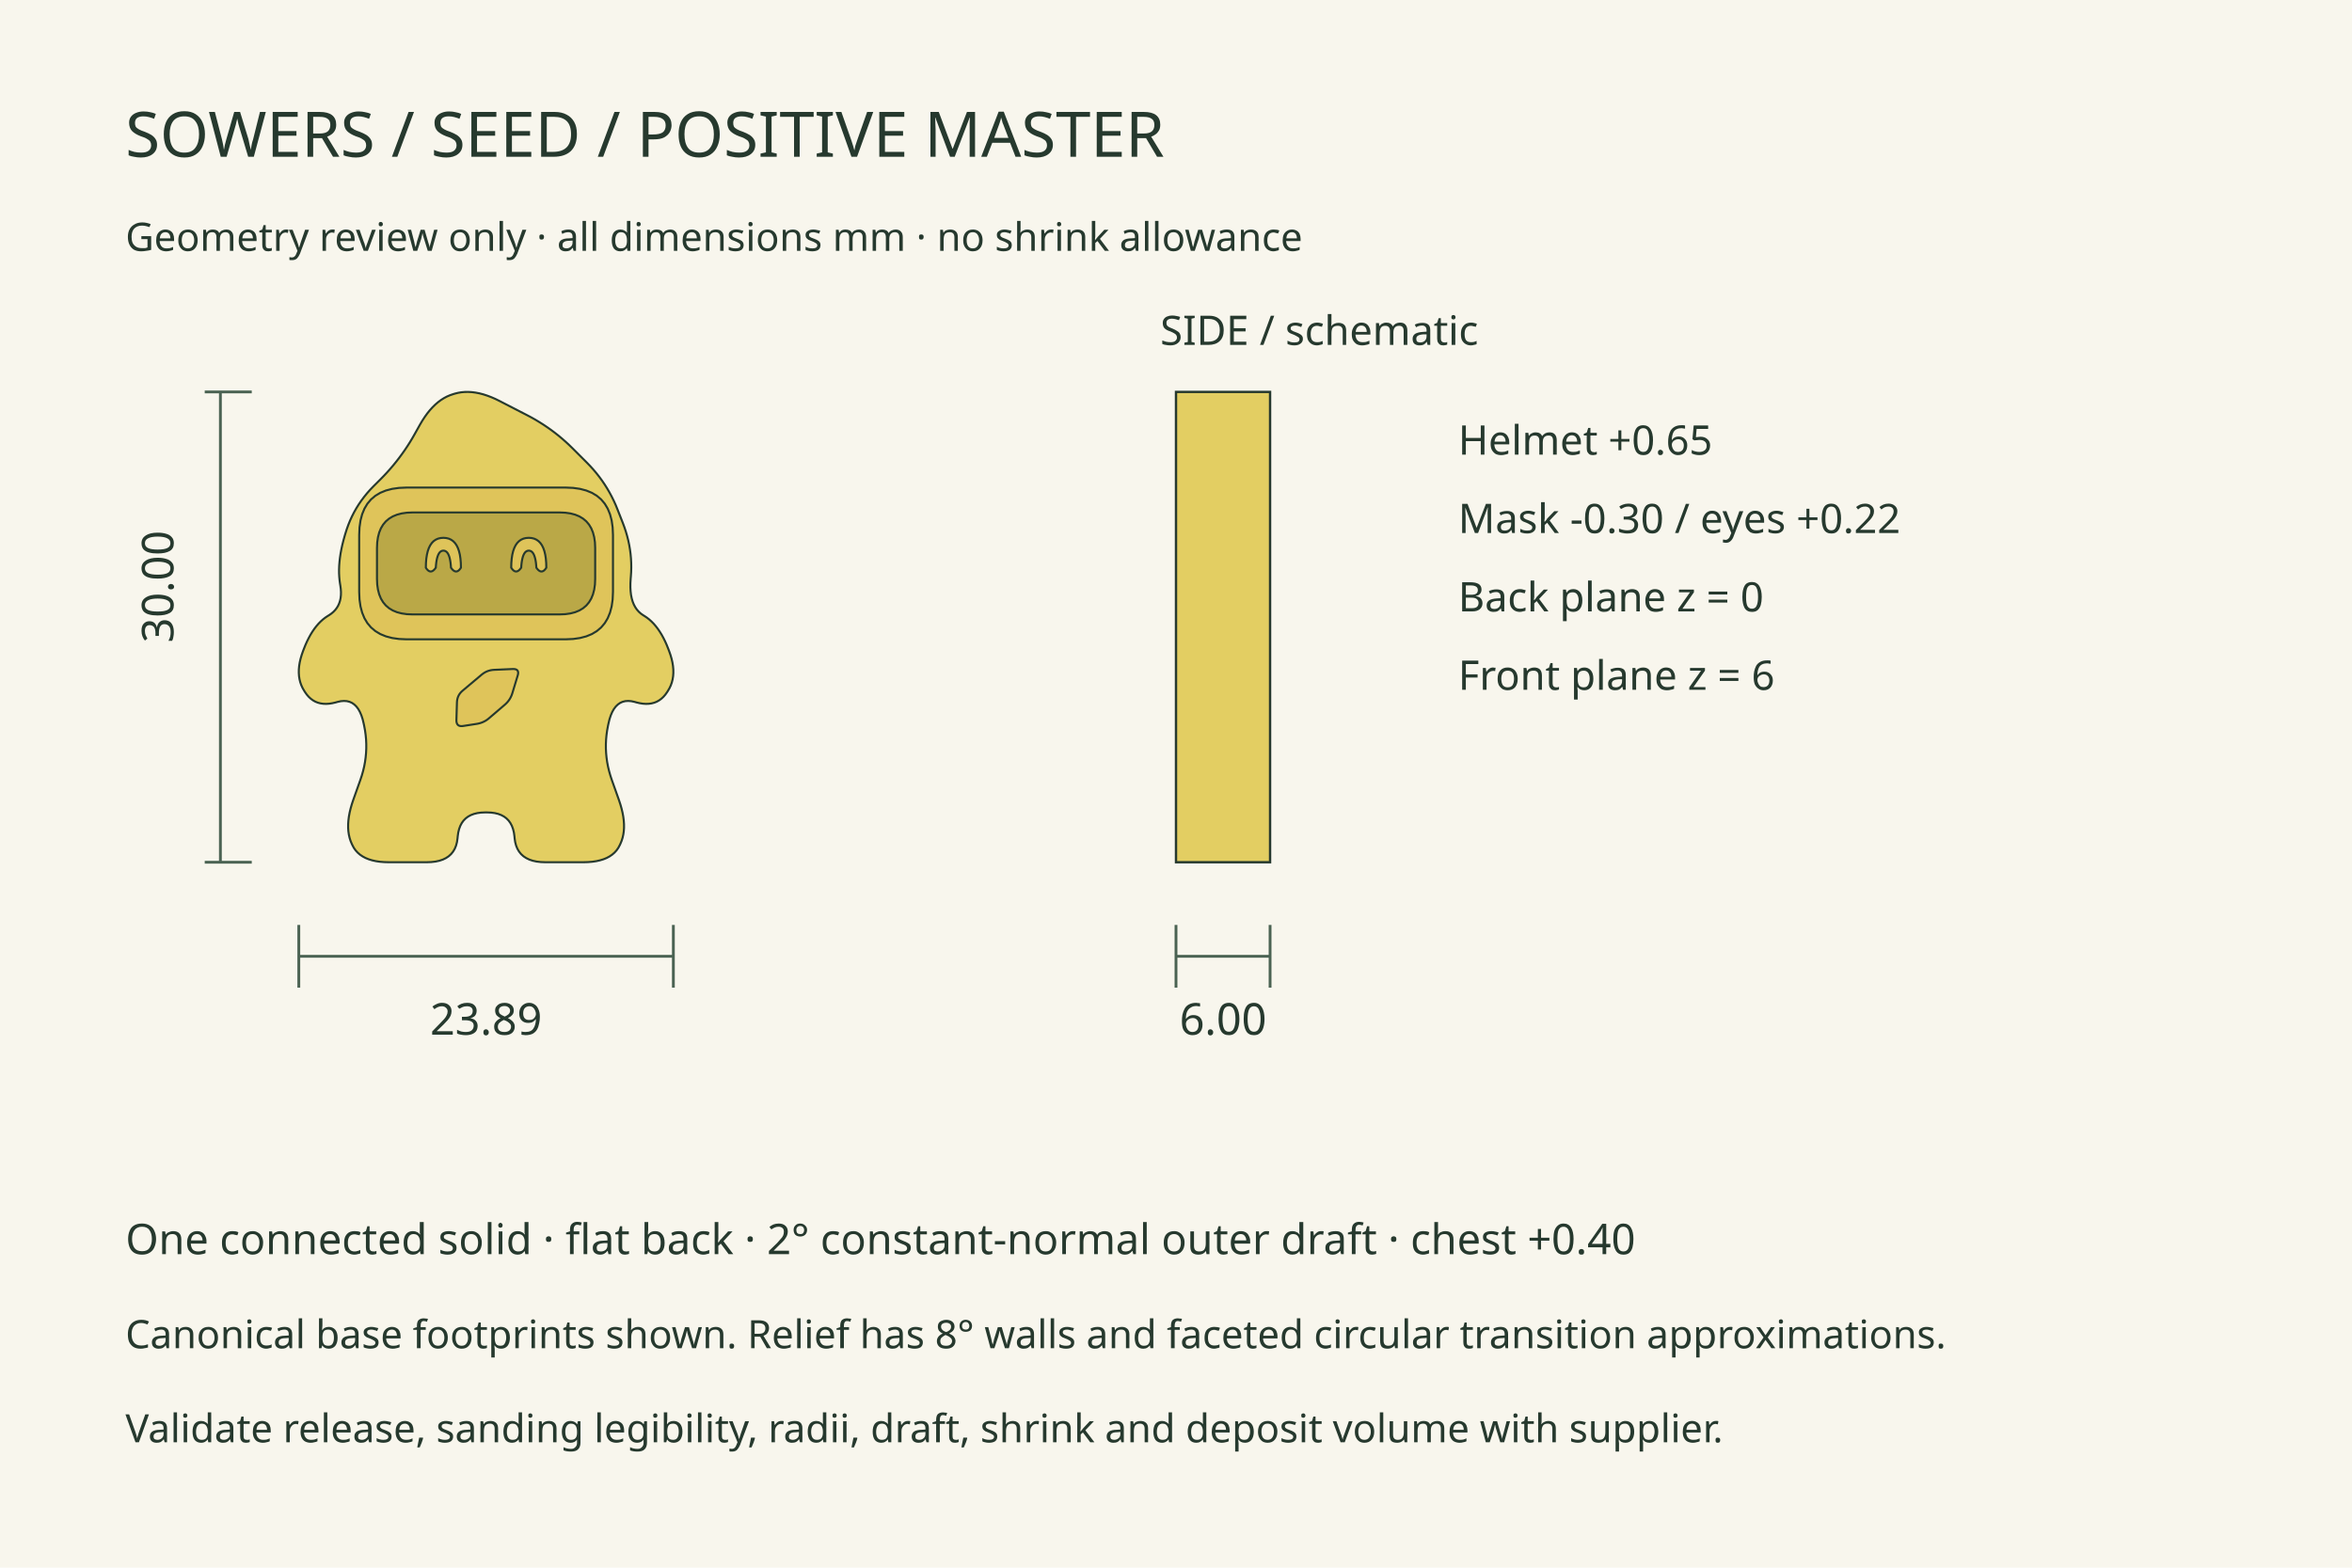
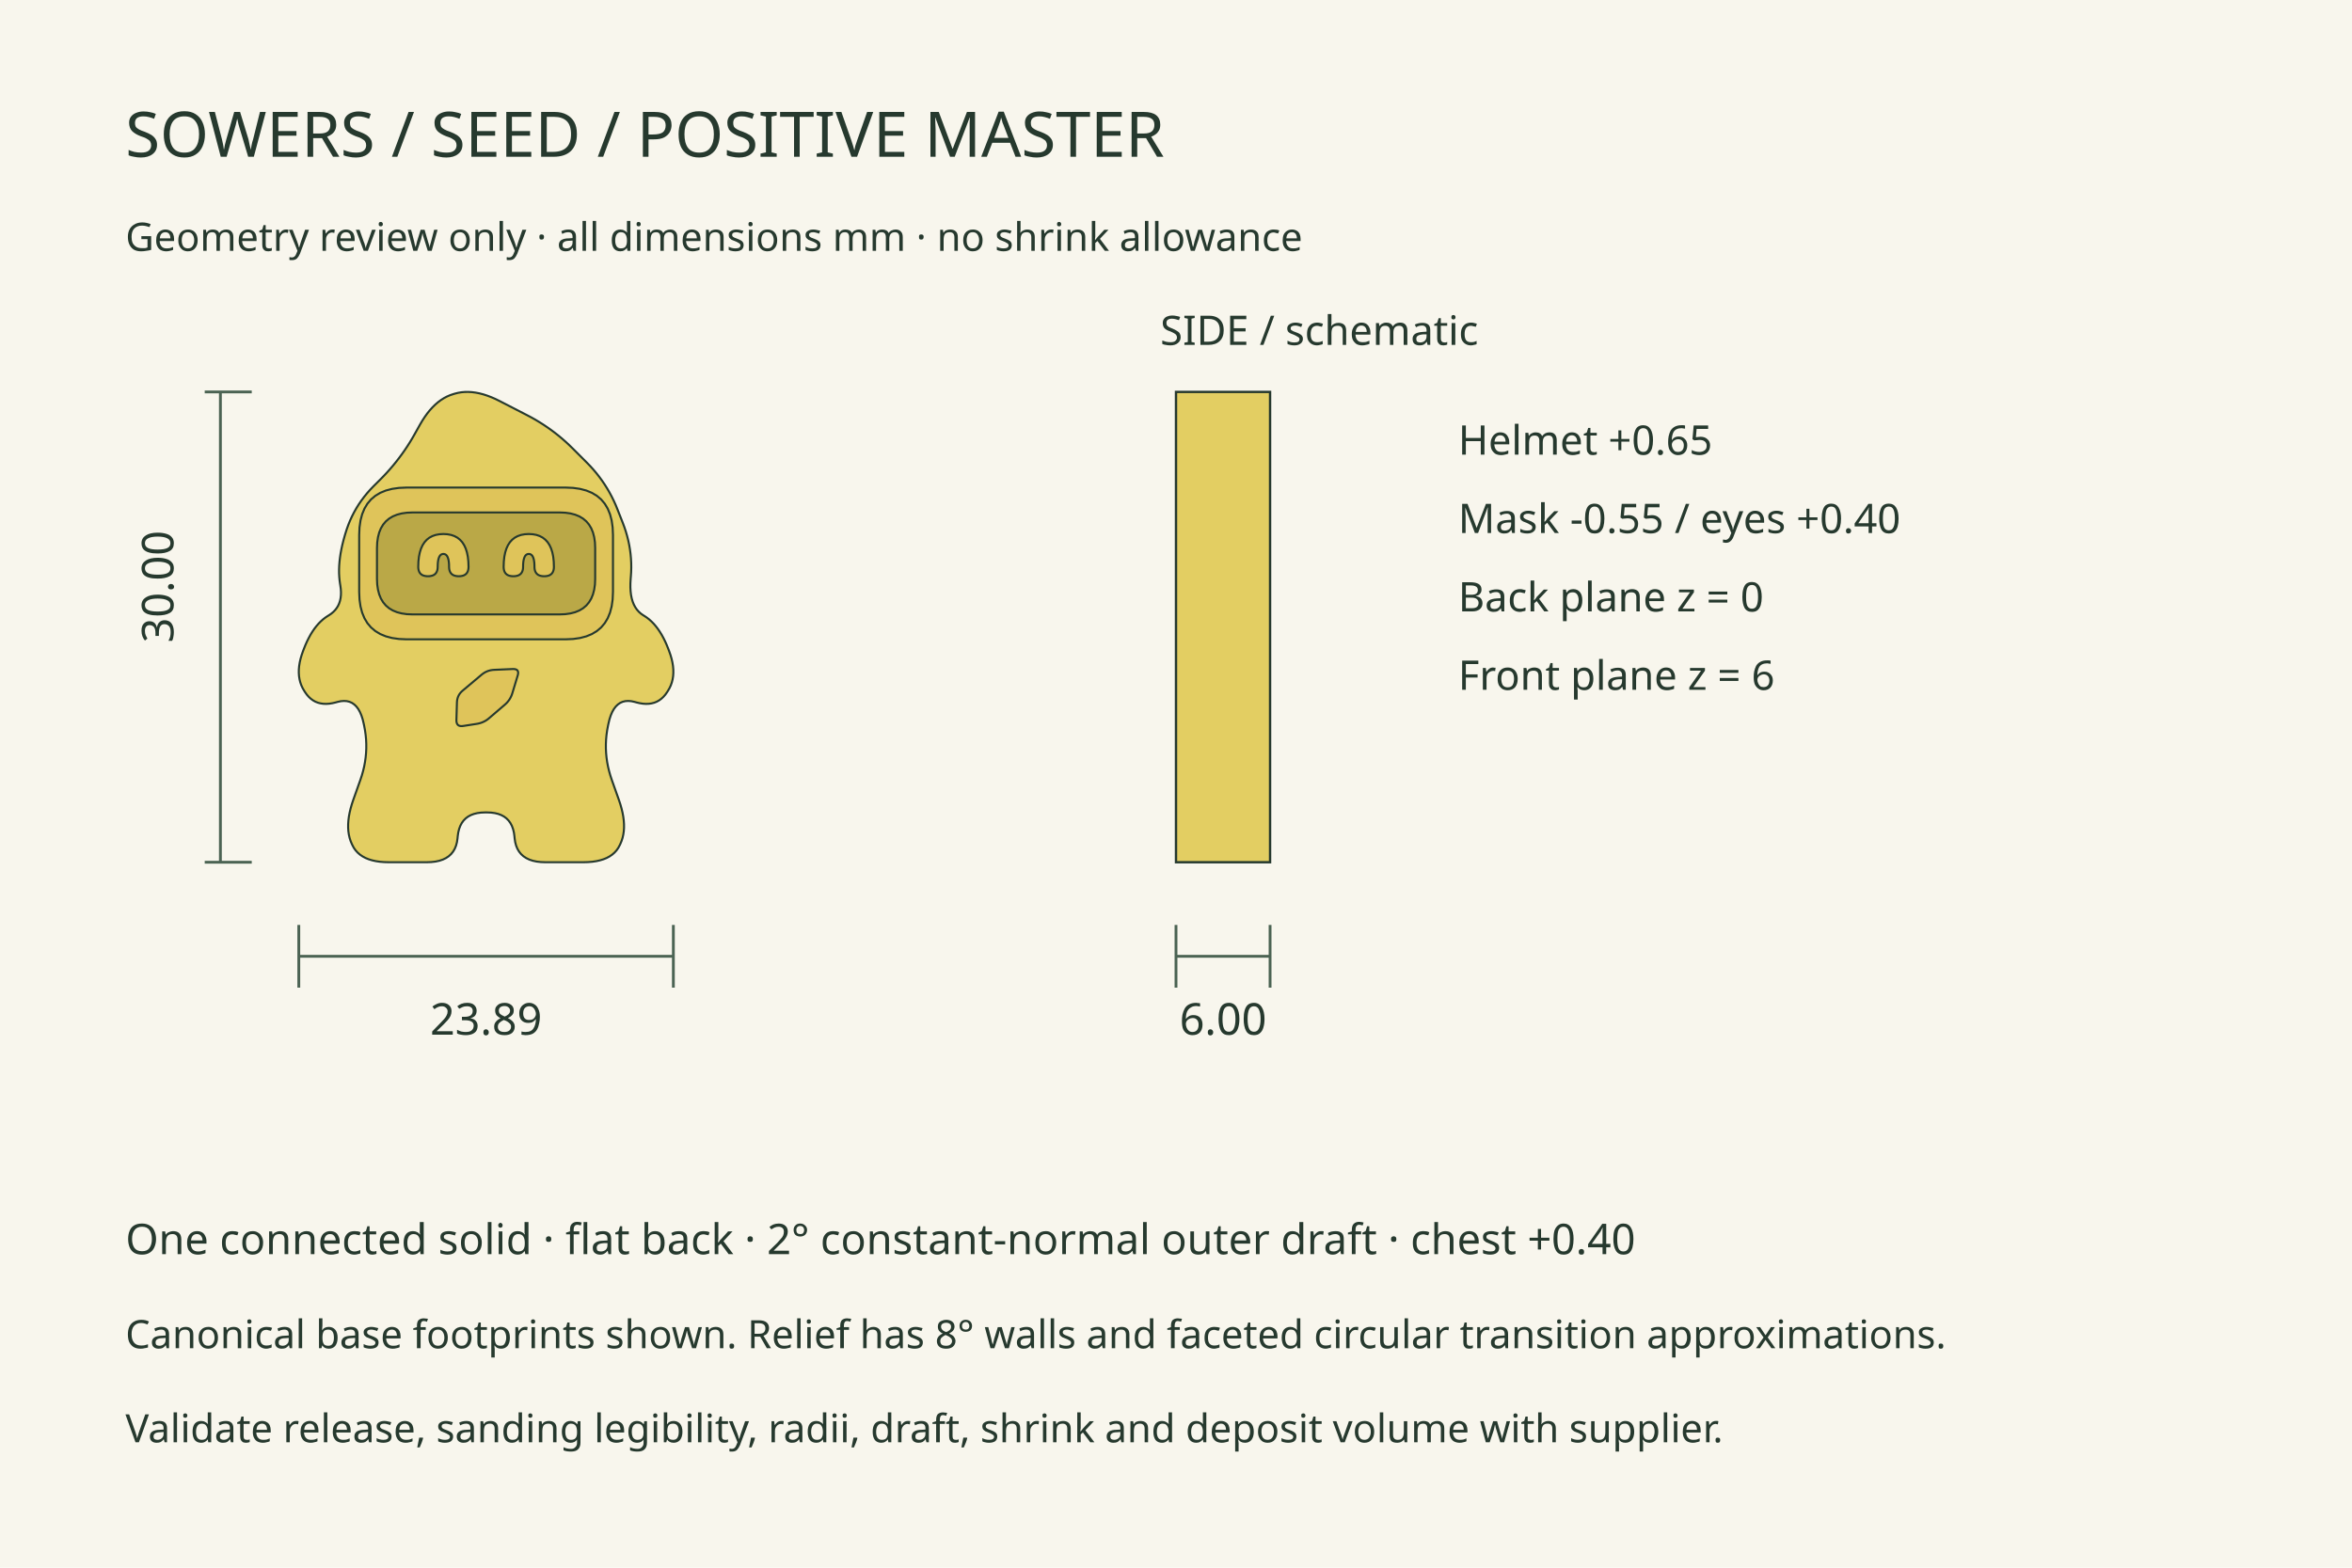
<svg xmlns="http://www.w3.org/2000/svg" width="150mm" height="100mm" viewBox="0 0 150 100">
  <rect width="150" height="100" fill="#f8f6ed" />
  <g font-family="sans-serif" fill="#26392e">
    <text x="8" y="10" font-size="4">SOWERS / SEED / POSITIVE MASTER</text>
    <text x="8" y="16" font-size="2.5">Geometry review only · all dimensions mm · no shrink allowance</text>
    <g transform="translate(31.000,25)">
      <polygon points="-8.525,28.911 -8.432,29.085 -8.32,29.244 -8.19,29.387 -8.041,29.516 -7.875,29.629 -7.691,29.728 -7.488,29.811 -7.267,29.879 -7.028,29.932 -6.771,29.97 -6.495,29.992 -6.202,30 -3.782,30 -3.491,29.989 -3.223,29.958 -2.978,29.905 -2.757,29.831 -2.559,29.735 -2.384,29.619 -2.232,29.481 -2.104,29.322 -1.998,29.142 -1.916,28.941 -1.857,28.719 -1.821,28.475 -1.809,28.348 -1.775,28.105 -1.72,27.882 -1.646,27.681 -1.551,27.501 -1.436,27.342 -1.301,27.205 -1.146,27.088 -0.97,26.993 -0.774,26.919 -0.559,26.866 -0.323,26.834 -0.067,26.823 0.067,26.823 0.323,26.834 0.559,26.866 0.774,26.919 0.97,26.993 1.146,27.088 1.301,27.205 1.436,27.342 1.551,27.501 1.646,27.681 1.72,27.882 1.775,28.105 1.809,28.348 1.821,28.475 1.857,28.719 1.916,28.941 1.998,29.142 2.104,29.322 2.232,29.481 2.384,29.619 2.559,29.735 2.757,29.831 2.978,29.905 3.223,29.958 3.491,29.989 3.782,30 6.202,30 6.495,29.992 6.771,29.97 7.028,29.932 7.267,29.879 7.488,29.811 7.691,29.728 7.875,29.629 8.041,29.516 8.19,29.387 8.32,29.244 8.432,29.085 8.525,28.911 8.568,28.82 8.645,28.634 8.706,28.44 8.752,28.237 8.783,28.025 8.798,27.805 8.797,27.576 8.781,27.338 8.75,27.092 8.703,26.837 8.64,26.573 8.562,26.301 8.469,26.02 8.019,24.752 7.925,24.467 7.844,24.181 7.776,23.895 7.722,23.608 7.682,23.321 7.655,23.034 7.641,22.746 7.641,22.457 7.654,22.168 7.681,21.879 7.721,21.589 7.775,21.299 7.806,21.154 7.872,20.878 7.953,20.631 8.046,20.414 8.152,20.226 8.272,20.067 8.405,19.938 8.55,19.837 8.709,19.766 8.881,19.724 9.066,19.712 9.264,19.728 9.476,19.774 9.584,19.805 9.798,19.855 10.002,19.887 10.197,19.9 10.383,19.893 10.56,19.867 10.728,19.823 10.887,19.759 11.037,19.675 11.177,19.573 11.309,19.451 11.431,19.311 11.545,19.151 11.599,19.066 11.7,18.893 11.783,18.713 11.849,18.526 11.898,18.332 11.93,18.131 11.944,17.923 11.942,17.707 11.922,17.485 11.885,17.256 11.831,17.019 11.76,16.776 11.672,16.525 11.623,16.398 11.524,16.15 11.42,15.916 11.31,15.694 11.196,15.486 11.076,15.291 10.952,15.109 10.822,14.94 10.688,14.784 10.548,14.642 10.403,14.512 10.254,14.396 10.099,14.292 10.02,14.244 9.87,14.139 9.736,14.018 9.616,13.881 9.512,13.727 9.422,13.558 9.348,13.373 9.289,13.171 9.245,12.953 9.217,12.719 9.203,12.469 9.205,12.203 9.221,11.92 9.233,11.775 9.252,11.485 9.259,11.196 9.255,10.907 9.24,10.619 9.214,10.332 9.176,10.046 9.128,9.76 9.068,9.475 8.996,9.191 8.914,8.908 8.82,8.625 8.715,8.343 8.378,7.487 8.264,7.208 8.14,6.935 8.008,6.667 7.867,6.405 7.718,6.149 7.56,5.899 7.393,5.654 7.218,5.414 7.034,5.181 6.842,4.953 6.641,4.73 6.431,4.513 5.519,3.601 5.303,3.391 5.082,3.186 4.857,2.988 4.627,2.796 4.392,2.61 4.153,2.431 3.909,2.258 3.661,2.091 3.408,1.931 3.151,1.776 2.889,1.628 2.622,1.487 0.857,0.578 0.591,0.447 0.33,0.334 0.074,0.237 -0.176,0.156 -0.421,0.092 -0.661,0.045 -0.896,0.014 -1.126,0 -1.35,0.002 -1.569,0.021 -1.782,0.057 -1.991,0.109 -2.094,0.14 -2.297,0.209 -2.495,0.294 -2.689,0.397 -2.878,0.517 -3.062,0.654 -3.241,0.808 -3.415,0.979 -3.585,1.166 -3.75,1.371 -3.909,1.592 -4.065,1.831 -4.215,2.086 -4.559,2.7 -4.709,2.962 -4.865,3.22 -5.027,3.474 -5.194,3.723 -5.367,3.968 -5.545,4.209 -5.729,4.446 -5.918,4.679 -6.112,4.907 -6.312,5.132 -6.518,5.352 -6.729,5.568 -7.188,6.026 -7.396,6.243 -7.594,6.467 -7.781,6.697 -7.957,6.933 -8.123,7.176 -8.277,7.425 -8.421,7.68 -8.554,7.942 -8.677,8.21 -8.788,8.484 -8.889,8.765 -8.979,9.052 -9.022,9.197 -9.101,9.485 -9.171,9.766 -9.23,10.042 -9.28,10.311 -9.319,10.574 -9.348,10.831 -9.368,11.082 -9.377,11.327 -9.376,11.566 -9.364,11.799 -9.343,12.026 -9.312,12.247 -9.294,12.356 -9.266,12.569 -9.254,12.771 -9.258,12.964 -9.278,13.147 -9.314,13.319 -9.367,13.482 -9.435,13.634 -9.52,13.776 -9.621,13.908 -9.738,14.03 -9.871,14.142 -10.02,14.244 -10.099,14.292 -10.254,14.396 -10.403,14.512 -10.548,14.642 -10.688,14.784 -10.822,14.94 -10.952,15.109 -11.076,15.291 -11.196,15.486 -11.31,15.694 -11.42,15.916 -11.524,16.15 -11.623,16.398 -11.672,16.525 -11.76,16.776 -11.831,17.019 -11.885,17.256 -11.922,17.485 -11.942,17.707 -11.944,17.923 -11.93,18.131 -11.898,18.332 -11.849,18.526 -11.783,18.713 -11.7,18.893 -11.599,19.066 -11.545,19.151 -11.431,19.311 -11.309,19.451 -11.177,19.573 -11.037,19.675 -10.887,19.759 -10.728,19.823 -10.56,19.867 -10.383,19.893 -10.197,19.9 -10.002,19.887 -9.798,19.855 -9.584,19.805 -9.476,19.774 -9.264,19.728 -9.066,19.712 -8.881,19.724 -8.709,19.766 -8.55,19.837 -8.405,19.938 -8.272,20.067 -8.152,20.226 -8.046,20.414 -7.953,20.631 -7.872,20.878 -7.806,21.154 -7.775,21.299 -7.721,21.589 -7.681,21.879 -7.654,22.168 -7.641,22.457 -7.641,22.746 -7.655,23.034 -7.682,23.321 -7.722,23.608 -7.776,23.895 -7.844,24.181 -7.925,24.467 -8.019,24.752 -8.469,26.02 -8.562,26.301 -8.64,26.573 -8.703,26.837 -8.75,27.092 -8.781,27.338 -8.797,27.576 -8.798,27.805 -8.783,28.025 -8.752,28.237 -8.706,28.44 -8.645,28.634 -8.568,28.82 -8.525,28.911" fill="#e3ce62" stroke="#26392e" stroke-width=".13" />
      <polygon points="-5.067,15.781 5.067,15.781 5.551,15.76 5.992,15.697 6.391,15.592 6.748,15.445 7.063,15.255 7.337,15.024 7.568,14.751 7.757,14.436 7.904,14.079 8.009,13.68 8.072,13.239 8.093,12.755 8.093,9.125 8.072,8.642 8.009,8.2 7.904,7.801 7.757,7.444 7.568,7.129 7.337,6.856 7.063,6.625 6.748,6.436 6.391,6.289 5.992,6.184 5.551,6.121 5.067,6.1 -5.067,6.1 -5.551,6.121 -5.992,6.184 -6.391,6.289 -6.748,6.436 -7.063,6.625 -7.337,6.856 -7.568,7.129 -7.757,7.444 -7.904,7.801 -8.009,8.2 -8.072,8.642 -8.093,9.125 -8.093,12.755 -8.072,13.239 -8.009,13.68 -7.904,14.079 -7.757,14.436 -7.568,14.751 -7.337,15.024 -7.063,15.255 -6.748,15.445 -6.391,15.592 -5.992,15.697 -5.551,15.76 -5.067,15.781" fill="#dfc45a" stroke="#26392e" stroke-width=".13" />
      <polygon points="-1.458,21.308 -0.6,21.175 -0.526,21.162 -0.453,21.145 -0.382,21.126 -0.312,21.104 -0.244,21.078 -0.177,21.049 -0.112,21.017 -0.048,20.982 0.015,20.944 0.075,20.902 0.135,20.858 0.193,20.81 1.198,19.949 1.254,19.898 1.307,19.846 1.357,19.792 1.404,19.736 1.448,19.678 1.49,19.619 1.528,19.557 1.563,19.493 1.595,19.427 1.625,19.36 1.651,19.29 1.675,19.219 2.016,18.091 2.034,18.022 2.044,17.959 2.046,17.902 2.039,17.852 2.025,17.808 2.002,17.77 1.971,17.739 1.932,17.713 1.885,17.695 1.829,17.682 1.766,17.676 1.695,17.676 0.514,17.727 0.439,17.733 0.366,17.742 0.294,17.754 0.223,17.771 0.154,17.791 0.087,17.815 0.021,17.843 -0.043,17.875 -0.106,17.91 -0.168,17.95 -0.228,17.993 -0.287,18.039 -1.498,19.058 -1.554,19.108 -1.605,19.16 -1.651,19.215 -1.693,19.271 -1.73,19.33 -1.762,19.391 -1.79,19.454 -1.813,19.52 -1.831,19.588 -1.845,19.658 -1.854,19.73 -1.859,19.804 -1.892,20.924 -1.891,20.996 -1.884,21.061 -1.87,21.118 -1.85,21.168 -1.823,21.211 -1.79,21.247 -1.751,21.275 -1.705,21.296 -1.653,21.31 -1.594,21.317 -1.529,21.316 -1.458,21.308" fill="#dfc45a" stroke="#26392e" stroke-width=".13" />
      <polygon points="-4.689,14.192 4.689,14.192 5.052,14.177 5.383,14.129 5.682,14.051 5.95,13.94 6.186,13.799 6.391,13.625 6.564,13.42 6.706,13.184 6.816,12.916 6.895,12.617 6.943,12.286 6.958,11.923 6.958,9.957 6.943,9.595 6.895,9.264 6.816,8.964 6.706,8.696 6.564,8.46 6.391,8.255 6.186,8.082 5.95,7.94 5.682,7.83 5.383,7.751 5.052,7.704 4.689,7.688 -4.689,7.688 -5.052,7.704 -5.383,7.751 -5.682,7.83 -5.95,7.94 -6.186,8.082 -6.391,8.255 -6.564,8.46 -6.706,8.696 -6.816,8.964 -6.895,9.264 -6.943,9.595 -6.958,9.957 -6.958,11.923 -6.943,12.286 -6.895,12.617 -6.816,12.916 -6.706,13.184 -6.564,13.42 -6.391,13.625 -6.186,13.799 -5.95,13.94 -5.682,14.051 -5.383,14.129 -5.052,14.177 -4.689,14.192" fill="#baa847" stroke="#26392e" stroke-width=".13" />
-       <polygon points="-3.842,11.212 -3.792,11.286 -3.74,11.347 -3.689,11.394 -3.637,11.428 -3.585,11.448 -3.532,11.454 -3.479,11.448 -3.425,11.428 -3.371,11.394 -3.317,11.347 -3.262,11.286 -3.207,11.212 -3.194,11.039 -3.177,10.88 -3.154,10.736 -3.126,10.607 -3.093,10.494 -3.056,10.396 -3.013,10.312 -2.965,10.244 -2.912,10.191 -2.854,10.154 -2.791,10.131 -2.723,10.123 -2.655,10.131 -2.592,10.154 -2.534,10.191 -2.481,10.244 -2.433,10.312 -2.39,10.396 -2.352,10.494 -2.32,10.607 -2.292,10.736 -2.269,10.88 -2.251,11.039 -2.239,11.212 -2.183,11.286 -2.129,11.347 -2.074,11.394 -2.02,11.428 -1.967,11.448 -1.913,11.454 -1.861,11.448 -1.808,11.428 -1.757,11.394 -1.705,11.347 -1.654,11.286 -1.603,11.212 -1.611,10.908 -1.635,10.63 -1.673,10.379 -1.728,10.154 -1.798,9.955 -1.883,9.783 -1.984,9.637 -2.101,9.518 -2.233,9.426 -2.381,9.359 -2.544,9.32 -2.723,9.306 -2.902,9.32 -3.065,9.359 -3.213,9.426 -3.345,9.518 -3.461,9.637 -3.562,9.783 -3.648,9.955 -3.718,10.154 -3.772,10.379 -3.811,10.63 -3.834,10.908 -3.842,11.212" fill="#dfc45a" stroke="#26392e" stroke-width=".13" />
-       <polygon points="1.603,11.212 1.654,11.286 1.705,11.347 1.757,11.394 1.808,11.428 1.861,11.448 1.913,11.454 1.967,11.448 2.02,11.428 2.074,11.394 2.129,11.347 2.183,11.286 2.239,11.212 2.251,11.039 2.269,10.88 2.292,10.736 2.32,10.607 2.352,10.494 2.39,10.396 2.433,10.312 2.481,10.244 2.534,10.191 2.592,10.154 2.655,10.131 2.723,10.123 2.791,10.131 2.854,10.154 2.912,10.191 2.965,10.244 3.013,10.312 3.056,10.396 3.093,10.494 3.126,10.607 3.154,10.736 3.177,10.88 3.194,11.039 3.207,11.212 3.262,11.286 3.317,11.347 3.371,11.394 3.425,11.428 3.479,11.448 3.532,11.454 3.585,11.448 3.637,11.428 3.689,11.394 3.74,11.347 3.792,11.286 3.842,11.212 3.834,10.908 3.811,10.63 3.772,10.379 3.718,10.154 3.648,9.955 3.562,9.783 3.461,9.637 3.345,9.518 3.213,9.426 3.065,9.359 2.902,9.32 2.723,9.306 2.544,9.32 2.381,9.359 2.233,9.426 2.101,9.518 1.984,9.637 1.883,9.783 1.798,9.955 1.728,10.154 1.673,10.379 1.635,10.63 1.611,10.908 1.603,11.212" fill="#dfc45a" stroke="#26392e" stroke-width=".13" />
+       <polygon points="-4.326,11.152 -4.322,11.249 -4.309,11.337 -4.287,11.417 -4.257,11.488 -4.219,11.551 -4.171,11.606 -4.115,11.652 -4.051,11.69 -3.977,11.719 -3.896,11.74 -3.805,11.753 -3.706,11.757 -3.607,11.753 -3.517,11.74 -3.435,11.719 -3.361,11.69 -3.297,11.652 -3.241,11.606 -3.194,11.551 -3.155,11.488 -3.125,11.417 -3.103,11.337 -3.09,11.249 -3.086,11.152 -3.083,11.021 -3.076,10.902 -3.063,10.795 -3.046,10.698 -3.023,10.613 -2.995,10.539 -2.962,10.477 -2.925,10.426 -2.882,10.386 -2.834,10.358 -2.781,10.341 -2.723,10.335 -2.665,10.341 -2.612,10.358 -2.564,10.386 -2.521,10.426 -2.483,10.477 -2.451,10.539 -2.423,10.613 -2.4,10.698 -2.382,10.795 -2.37,10.902 -2.362,11.021 -2.36,11.152 -2.356,11.249 -2.343,11.337 -2.321,11.417 -2.291,11.488 -2.252,11.551 -2.205,11.606 -2.149,11.652 -2.084,11.69 -2.011,11.719 -1.929,11.74 -1.839,11.753 -1.74,11.757 -1.641,11.753 -1.55,11.74 -1.468,11.719 -1.395,11.69 -1.33,11.652 -1.274,11.606 -1.227,11.551 -1.188,11.488 -1.158,11.417 -1.137,11.337 -1.124,11.249 -1.119,11.152 -1.131,10.819 -1.164,10.514 -1.22,10.239 -1.298,9.992 -1.398,9.775 -1.52,9.586 -1.665,9.427 -1.832,9.296 -2.021,9.195 -2.233,9.122 -2.467,9.079 -2.723,9.064 -2.979,9.079 -3.213,9.122 -3.424,9.195 -3.614,9.296 -3.781,9.427 -3.925,9.586 -4.048,9.775 -4.148,9.992 -4.226,10.239 -4.282,10.514 -4.315,10.819 -4.326,11.152" fill="#dfc45a" stroke="#26392e" stroke-width=".13" />
+       <polygon points="1.119,11.152 1.124,11.249 1.137,11.337 1.158,11.417 1.188,11.488 1.227,11.551 1.274,11.606 1.33,11.652 1.395,11.69 1.468,11.719 1.55,11.74 1.641,11.753 1.74,11.757 1.839,11.753 1.929,11.74 2.011,11.719 2.084,11.69 2.149,11.652 2.205,11.606 2.252,11.551 2.291,11.488 2.321,11.417 2.343,11.337 2.356,11.249 2.36,11.152 2.362,11.021 2.37,10.902 2.382,10.795 2.4,10.698 2.423,10.613 2.451,10.539 2.483,10.477 2.521,10.426 2.564,10.386 2.612,10.358 2.665,10.341 2.723,10.335 2.781,10.341 2.834,10.358 2.882,10.386 2.925,10.426 2.962,10.477 2.995,10.539 3.023,10.613 3.046,10.698 3.063,10.795 3.076,10.902 3.083,11.021 3.086,11.152 3.09,11.249 3.103,11.337 3.125,11.417 3.155,11.488 3.194,11.551 3.241,11.606 3.297,11.652 3.361,11.69 3.435,11.719 3.517,11.74 3.607,11.753 3.706,11.757 3.805,11.753 3.896,11.74 3.977,11.719 4.051,11.69 4.115,11.652 4.171,11.606 4.219,11.551 4.257,11.488 4.287,11.417 4.309,11.337 4.322,11.249 4.326,11.152 4.315,10.819 4.282,10.514 4.226,10.239 4.148,9.992 4.048,9.775 3.925,9.586 3.781,9.427 3.614,9.296 3.424,9.195 3.213,9.122 2.979,9.079 2.723,9.064 2.467,9.079 2.233,9.122 2.021,9.195 1.832,9.296 1.665,9.427 1.52,9.586 1.398,9.775 1.298,9.992 1.22,10.239 1.164,10.514 1.131,10.819 1.119,11.152" fill="#dfc45a" stroke="#26392e" stroke-width=".13" />
      <g fill="none" stroke="#4b6353" stroke-width=".18">
        <path d="M -14.944,0 h -3 M -14.944,30 h -3 M -16.944,0 v 30" />
        <path d="M -11.944,34 v 4 M 11.944,34 v 4 M -11.944,36 H 11.944" />
      </g>
      <text x="-19.944" y="16" font-size="2.8" transform="rotate(-90 -19.94417 16)">30.00</text>
      <text x="0.0" y="41" text-anchor="middle" font-size="2.8">23.89</text>
    </g>
    <g transform="translate(75,25)">
      <rect width="6" height="30" fill="#e3ce62" stroke="#26392e" stroke-width=".15" />
      <path d="M 0,34 v 4 M 6,34 v 4 M 0,36 h 6" fill="none" stroke="#4b6353" stroke-width=".18" />
      <text x="3" y="41" text-anchor="middle" font-size="2.8">6.00</text>
      <text x="-1" y="-3" font-size="2.6">SIDE / schematic</text>
    </g>
    <text x="93" y="29" font-size="2.6">Helmet +0.65</text>
-     <text x="93" y="34" font-size="2.6">Mask -0.30 / eyes +0.22</text>
+     <text x="93" y="34" font-size="2.6">Mask -0.55 / eyes +0.40</text>
    <text x="93" y="39" font-size="2.6">Back plane z = 0</text>
    <text x="93" y="44" font-size="2.6">Front plane z = 6</text>
    <text x="8" y="80" font-size="2.7">One connected solid · flat back · 2° constant-normal outer draft · chest +0.40</text>
    <text x="8" y="86" font-size="2.5">Canonical base footprints shown. Relief has 8° walls and faceted circular transition approximations.</text>
    <text x="8" y="92" font-size="2.5">Validate release, sanding legibility, radii, draft, shrink and deposit volume with supplier.</text>
  </g>
</svg>
